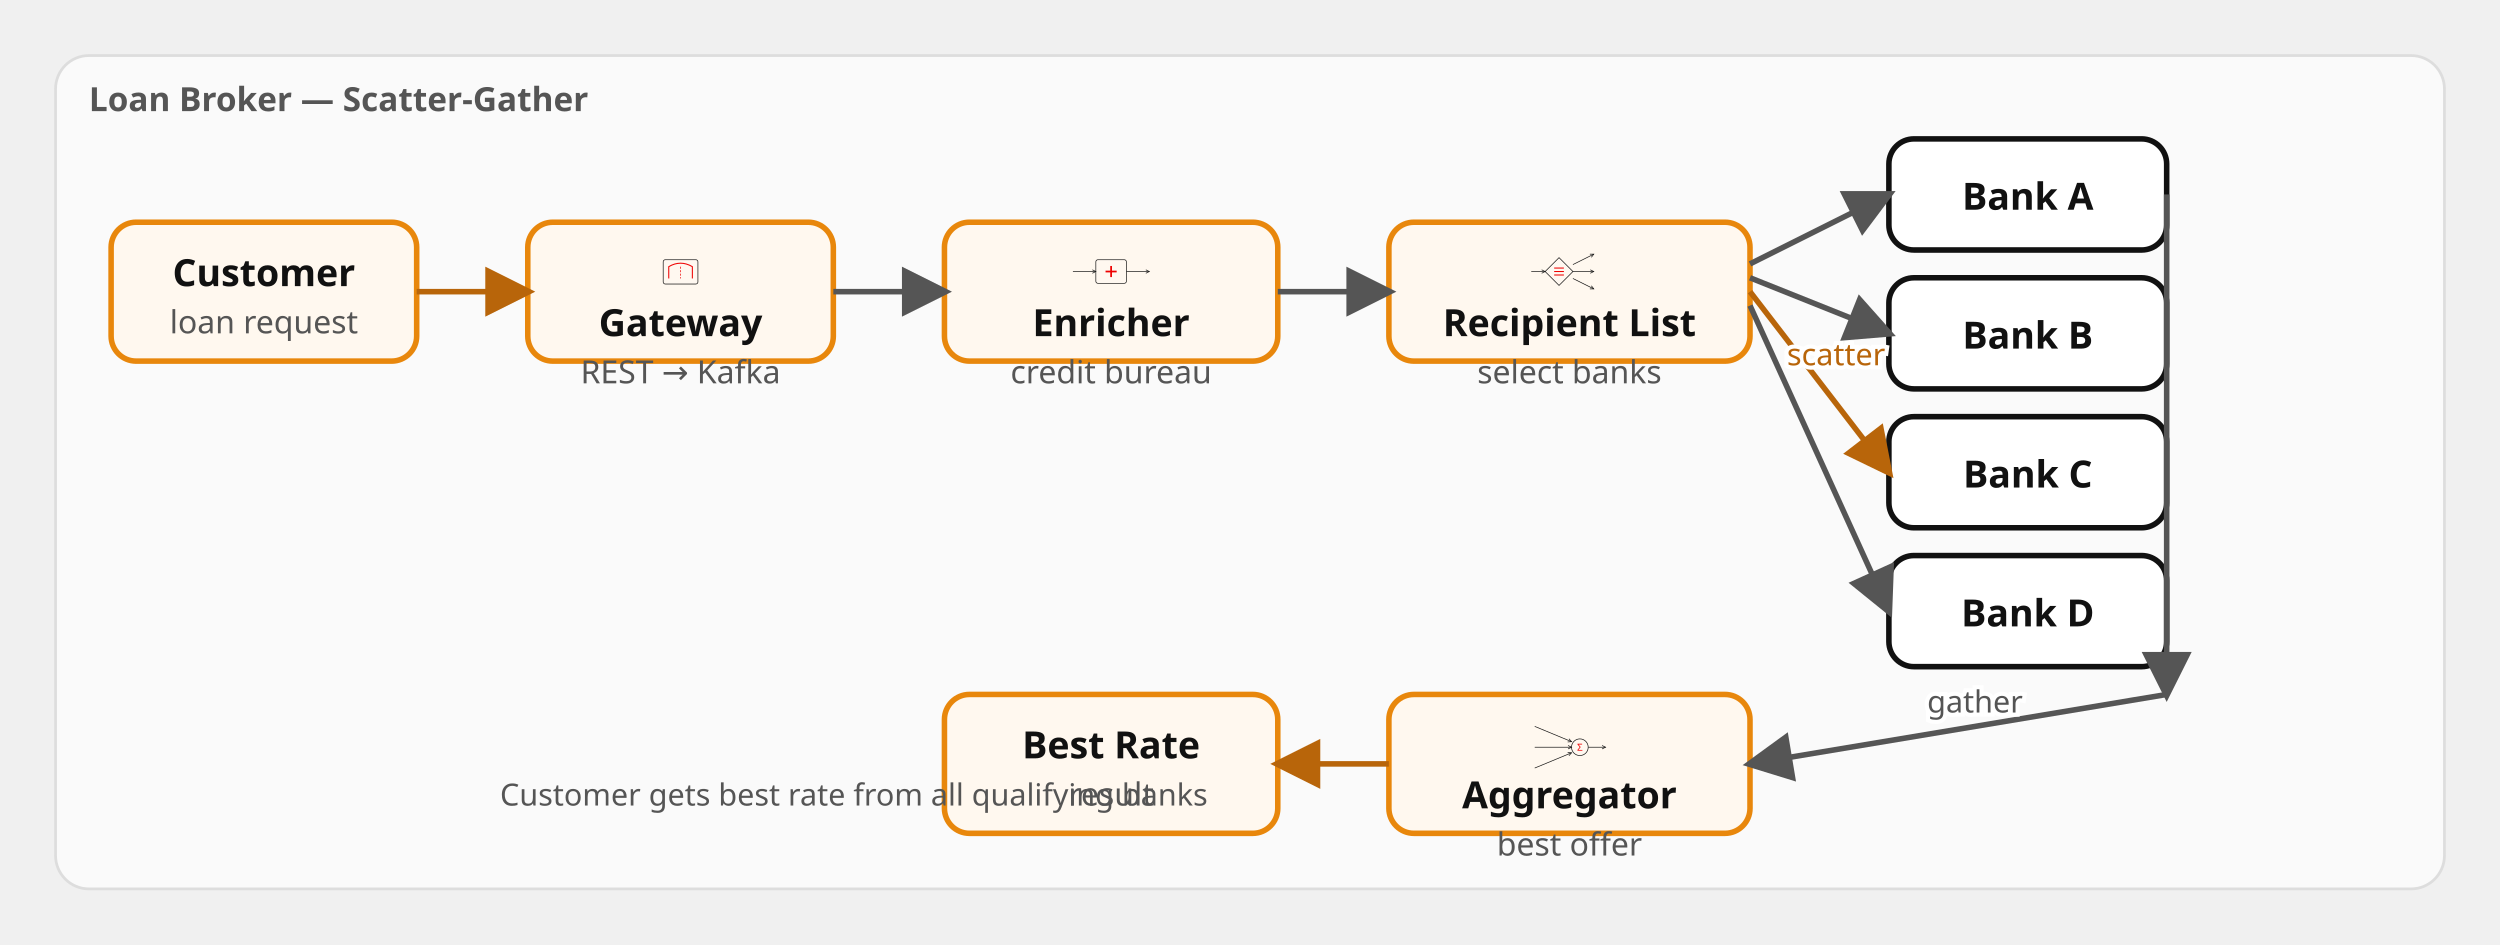
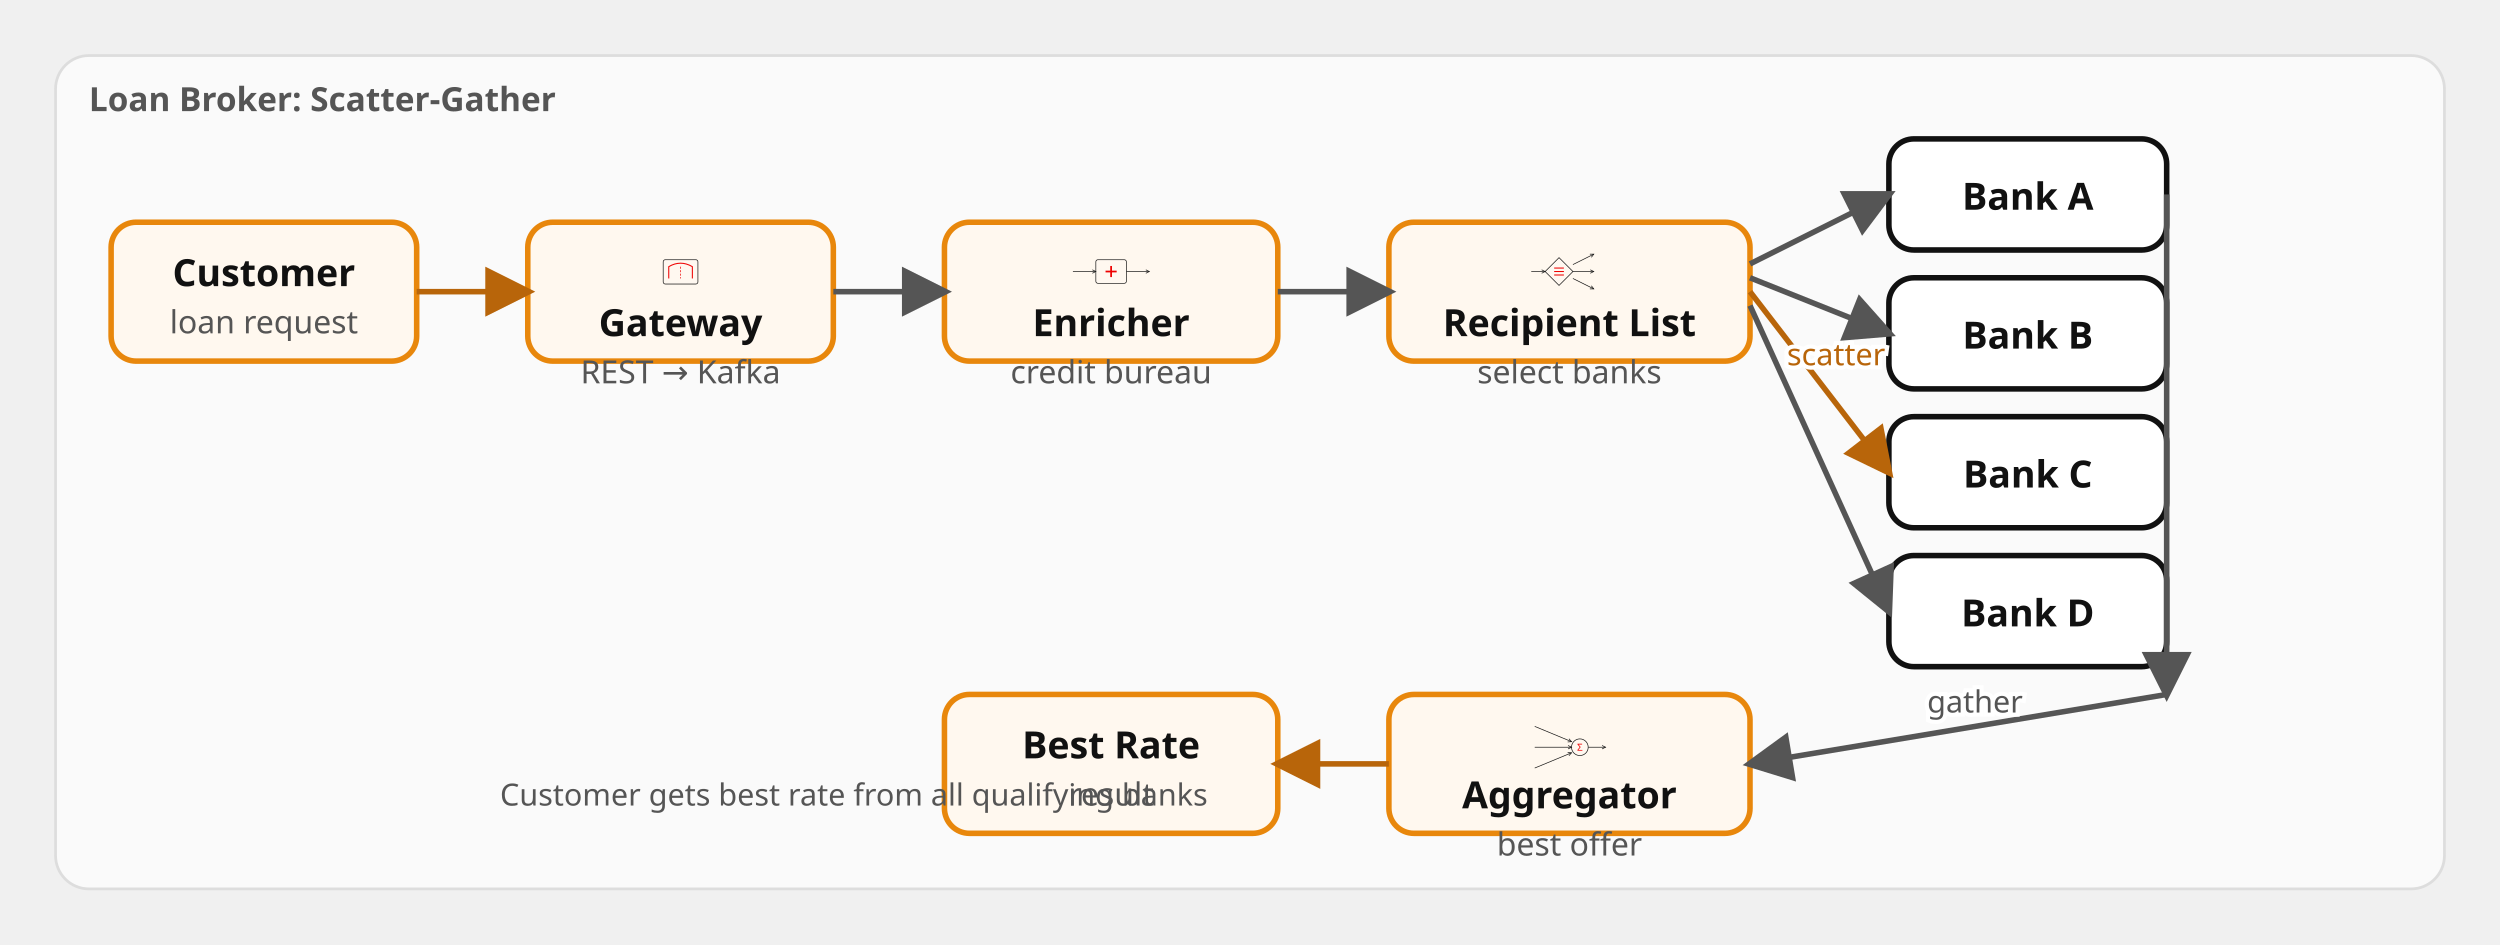
<svg xmlns="http://www.w3.org/2000/svg" viewBox="0 0 900 340" font-family="'Red Hat Text', system-ui, sans-serif" role="img">
  <defs>
    <marker id="a" viewBox="0 0 10 10" refX="8.5" refY="5" markerWidth="9" markerHeight="9" orient="auto-start-reverse">
      <path d="M0,0 L10,5 L0,10 z" fill="#555" />
    </marker>
    <marker id="am" viewBox="0 0 10 10" refX="8.5" refY="5" markerWidth="9" markerHeight="9" orient="auto-start-reverse">
      <path d="M0,0 L10,5 L0,10 z" fill="#b8650a" />
    </marker>
  </defs>
  <rect x="20" y="20" width="860" height="300" rx="12" fill="#fafafa" stroke="#ddd" />
-   <text x="32" y="40" font-size="12" font-weight="700" fill="#555555">Loan Broker — Scatter-Gather</text>
+   <text x="32" y="40" font-size="12" font-weight="700" fill="#555555">Loan Broker: Scatter-Gather</text>
  <rect x="40" y="80" width="110" height="50" rx="9" fill="#fff8ef" stroke="#e8870c" stroke-width="2" />
  <text x="95.0" y="103.0" font-size="13.5" font-weight="700" fill="#111111" text-anchor="middle">Customer</text>
  <text x="95.0" y="120.0" font-size="11.5" fill="#555555" text-anchor="middle">loan request</text>
  <rect x="190" y="80" width="110" height="50" rx="9" fill="#fff8ef" stroke="#e8870c" stroke-width="2" />
  <g transform="translate(230.0,84) scale(0.25)">
    <rect x="35" y="38" width="50" height="35" fill="#FFF8F0" stroke="#151515" rx="3" />
    <path d="M 43,65 L 43,48 Q 60,38 77,48 L 77,65" fill="none" stroke="#EE0000" stroke-width="1.5" />
    <line x1="60" y1="48" x2="60" y2="65" stroke="#EE0000" stroke-dasharray="3,2" />
  </g>
  <text x="245.0" y="121.0" font-size="13.5" font-weight="700" fill="#111111" text-anchor="middle">Gateway</text>
  <text x="245.0" y="138.0" font-size="11.5" fill="#555555" text-anchor="middle">REST → Kafka</text>
  <rect x="340" y="80" width="120" height="50" rx="9" fill="#fff8ef" stroke="#e8870c" stroke-width="2" />
  <g transform="translate(385.0,84) scale(0.25)">
    <rect x="38" y="38" width="44" height="34" fill="#FFF8F0" stroke="#151515" rx="3" />
    <line x1="52" y1="55" x2="68" y2="55" stroke="#EE0000" stroke-width="2.5" />
    <line x1="60" y1="47" x2="60" y2="63" stroke="#EE0000" stroke-width="2.5" />
    <line x1="5" y1="55" x2="38" y2="55" stroke="#151515" />
    <polyline points="33.0,57.5 38,55 33.0,52.5" stroke="#151515" fill="none" />
    <line x1="82" y1="55" x2="115" y2="55" stroke="#151515" />
    <polyline points="110.0,57.5 115,55 110.0,52.5" stroke="#151515" fill="none" />
  </g>
  <text x="400.0" y="121.0" font-size="13.5" font-weight="700" fill="#111111" text-anchor="middle">Enricher</text>
  <text x="400.0" y="138.0" font-size="11.5" fill="#555555" text-anchor="middle">credit bureau</text>
  <rect x="500" y="80" width="130" height="50" rx="9" fill="#fff8ef" stroke="#e8870c" stroke-width="2" />
  <g transform="translate(550.0,84) scale(0.25)">
    <polygon points="45,35 65,55 45,75 25,55" fill="#FFF8F0" stroke="#151515" />
    <line x1="65" y1="45" x2="95" y2="30" stroke="#151515" />
    <polyline points="91.6,34.5 95,30 89.4,30.0" stroke="#151515" fill="none" />
    <line x1="65" y1="55" x2="95" y2="55" stroke="#151515" />
    <polyline points="90.0,57.5 95,55 90.0,52.5" stroke="#151515" fill="none" />
    <line x1="65" y1="65" x2="95" y2="80" stroke="#151515" />
    <polyline points="89.4,80.0 95,80 91.6,75.5" stroke="#151515" fill="none" />
    <line x1="38" y1="50" x2="52" y2="50" stroke="#EE0000" stroke-width="1.5" />
    <line x1="38" y1="55" x2="52" y2="55" stroke="#EE0000" stroke-width="1.5" />
    <line x1="38" y1="60" x2="52" y2="60" stroke="#EE0000" stroke-width="1.5" />
    <line x1="5" y1="55" x2="25" y2="55" stroke="#151515" />
    <polyline points="20.0,57.5 25,55 20.0,52.5" stroke="#151515" fill="none" />
  </g>
  <text x="565.0" y="121.0" font-size="13.5" font-weight="700" fill="#111111" text-anchor="middle">Recipient List</text>
  <text x="565.0" y="138.0" font-size="11.5" fill="#555555" text-anchor="middle">select banks</text>
  <rect x="680" y="50" width="100" height="40" rx="9" fill="#ffffff" stroke="#111111" stroke-width="2" />
  <text x="730.0" y="75.5" font-size="13.5" font-weight="700" fill="#111111" text-anchor="middle">Bank A</text>
  <rect x="680" y="100" width="100" height="40" rx="9" fill="#ffffff" stroke="#111111" stroke-width="2" />
  <text x="730.0" y="125.5" font-size="13.5" font-weight="700" fill="#111111" text-anchor="middle">Bank B</text>
  <rect x="680" y="150" width="100" height="40" rx="9" fill="#ffffff" stroke="#111111" stroke-width="2" />
  <text x="730.0" y="175.5" font-size="13.5" font-weight="700" fill="#111111" text-anchor="middle">Bank C</text>
  <rect x="680" y="200" width="100" height="40" rx="9" fill="#ffffff" stroke="#111111" stroke-width="2" />
  <text x="730.0" y="225.5" font-size="13.5" font-weight="700" fill="#111111" text-anchor="middle">Bank D</text>
  <rect x="500" y="250" width="130" height="50" rx="9" fill="#fff8ef" stroke="#e8870c" stroke-width="2" />
  <g transform="translate(550.0,254) scale(0.25)">
    <circle cx="75" cy="60" r="12" fill="#FFF8F0" stroke="#151515" />
    <line x1="10" y1="30" x2="63" y2="52" stroke="#151515" />
    <polyline points="57.4,52.4 63,52 59.3,47.8" stroke="#151515" fill="none" />
    <line x1="10" y1="60" x2="63" y2="60" stroke="#151515" />
    <polyline points="58.0,62.5 63,60 58.0,57.5" stroke="#151515" fill="none" />
    <line x1="10" y1="90" x2="63" y2="68" stroke="#151515" />
    <polyline points="59.3,72.2 63,68 57.4,67.6" stroke="#151515" fill="none" />
    <line x1="87" y1="60" x2="112" y2="60" stroke="#151515" />
    <polyline points="107.0,62.5 112,60 107.0,57.5" stroke="#151515" fill="none" />
    <text x="75" y="65" text-anchor="middle" font-size="14" font-family="sans-serif" fill="#EE0000" stroke="none">Σ</text>
  </g>
  <text x="565.0" y="291.0" font-size="13.5" font-weight="700" fill="#111111" text-anchor="middle">Aggregator</text>
  <text x="565.0" y="308.0" font-size="11.5" fill="#555555" text-anchor="middle">best offer</text>
  <rect x="340" y="250" width="120" height="50" rx="9" fill="#fff8ef" stroke="#e8870c" stroke-width="2" />
  <text x="400.0" y="273.0" font-size="13.5" font-weight="700" fill="#111111" text-anchor="middle">Best Rate</text>
  <text x="400.0" y="290.0" font-size="11.5" fill="#555555" text-anchor="middle">result</text>
  <path d="M150,105 L190,105" fill="none" stroke="#b8650a" stroke-width="2" marker-end="url(#am)" />
  <path d="M300,105 L340,105" fill="none" stroke="#555" stroke-width="2" marker-end="url(#a)" />
  <path d="M460,105 L500,105" fill="none" stroke="#555" stroke-width="2" marker-end="url(#a)" />
  <path d="M630,95 L680,70" fill="none" stroke="#555" stroke-width="2" marker-end="url(#a)" />
  <path d="M630,100 L680,120" fill="none" stroke="#555" stroke-width="2" marker-end="url(#a)" />
  <path d="M630,105 L680,170" fill="none" stroke="#b8650a" stroke-width="2" marker-end="url(#am)" />
  <text x="661.0" y="131.5" font-size="11" fill="#ffffff" stroke="#ffffff" stroke-width="3" paint-order="stroke" text-anchor="middle">scatter</text>
  <text x="661.0" y="131.5" font-size="11" fill="#b8650a" text-anchor="middle">scatter</text>
  <path d="M630,110 L680,220" fill="none" stroke="#555" stroke-width="2" marker-end="url(#a)" />
  <path d="M780,70 L780,250" fill="none" stroke="#555" stroke-width="2" marker-end="url(#a)" />
  <path d="M780,250 L630,275" fill="none" stroke="#555" stroke-width="2" marker-end="url(#a)" />
  <text x="711.0" y="256.5" font-size="11" fill="#ffffff" stroke="#ffffff" stroke-width="3" paint-order="stroke" text-anchor="middle">gather</text>
  <text x="711.0" y="256.5" font-size="11" fill="#555" text-anchor="middle">gather</text>
  <path d="M500,275 L460,275" fill="none" stroke="#b8650a" stroke-width="2" marker-end="url(#am)" />
  <text x="180" y="290" font-size="11" fill="#555555" text-anchor="start">Customer gets best rate from all qualifying banks</text>
</svg>
